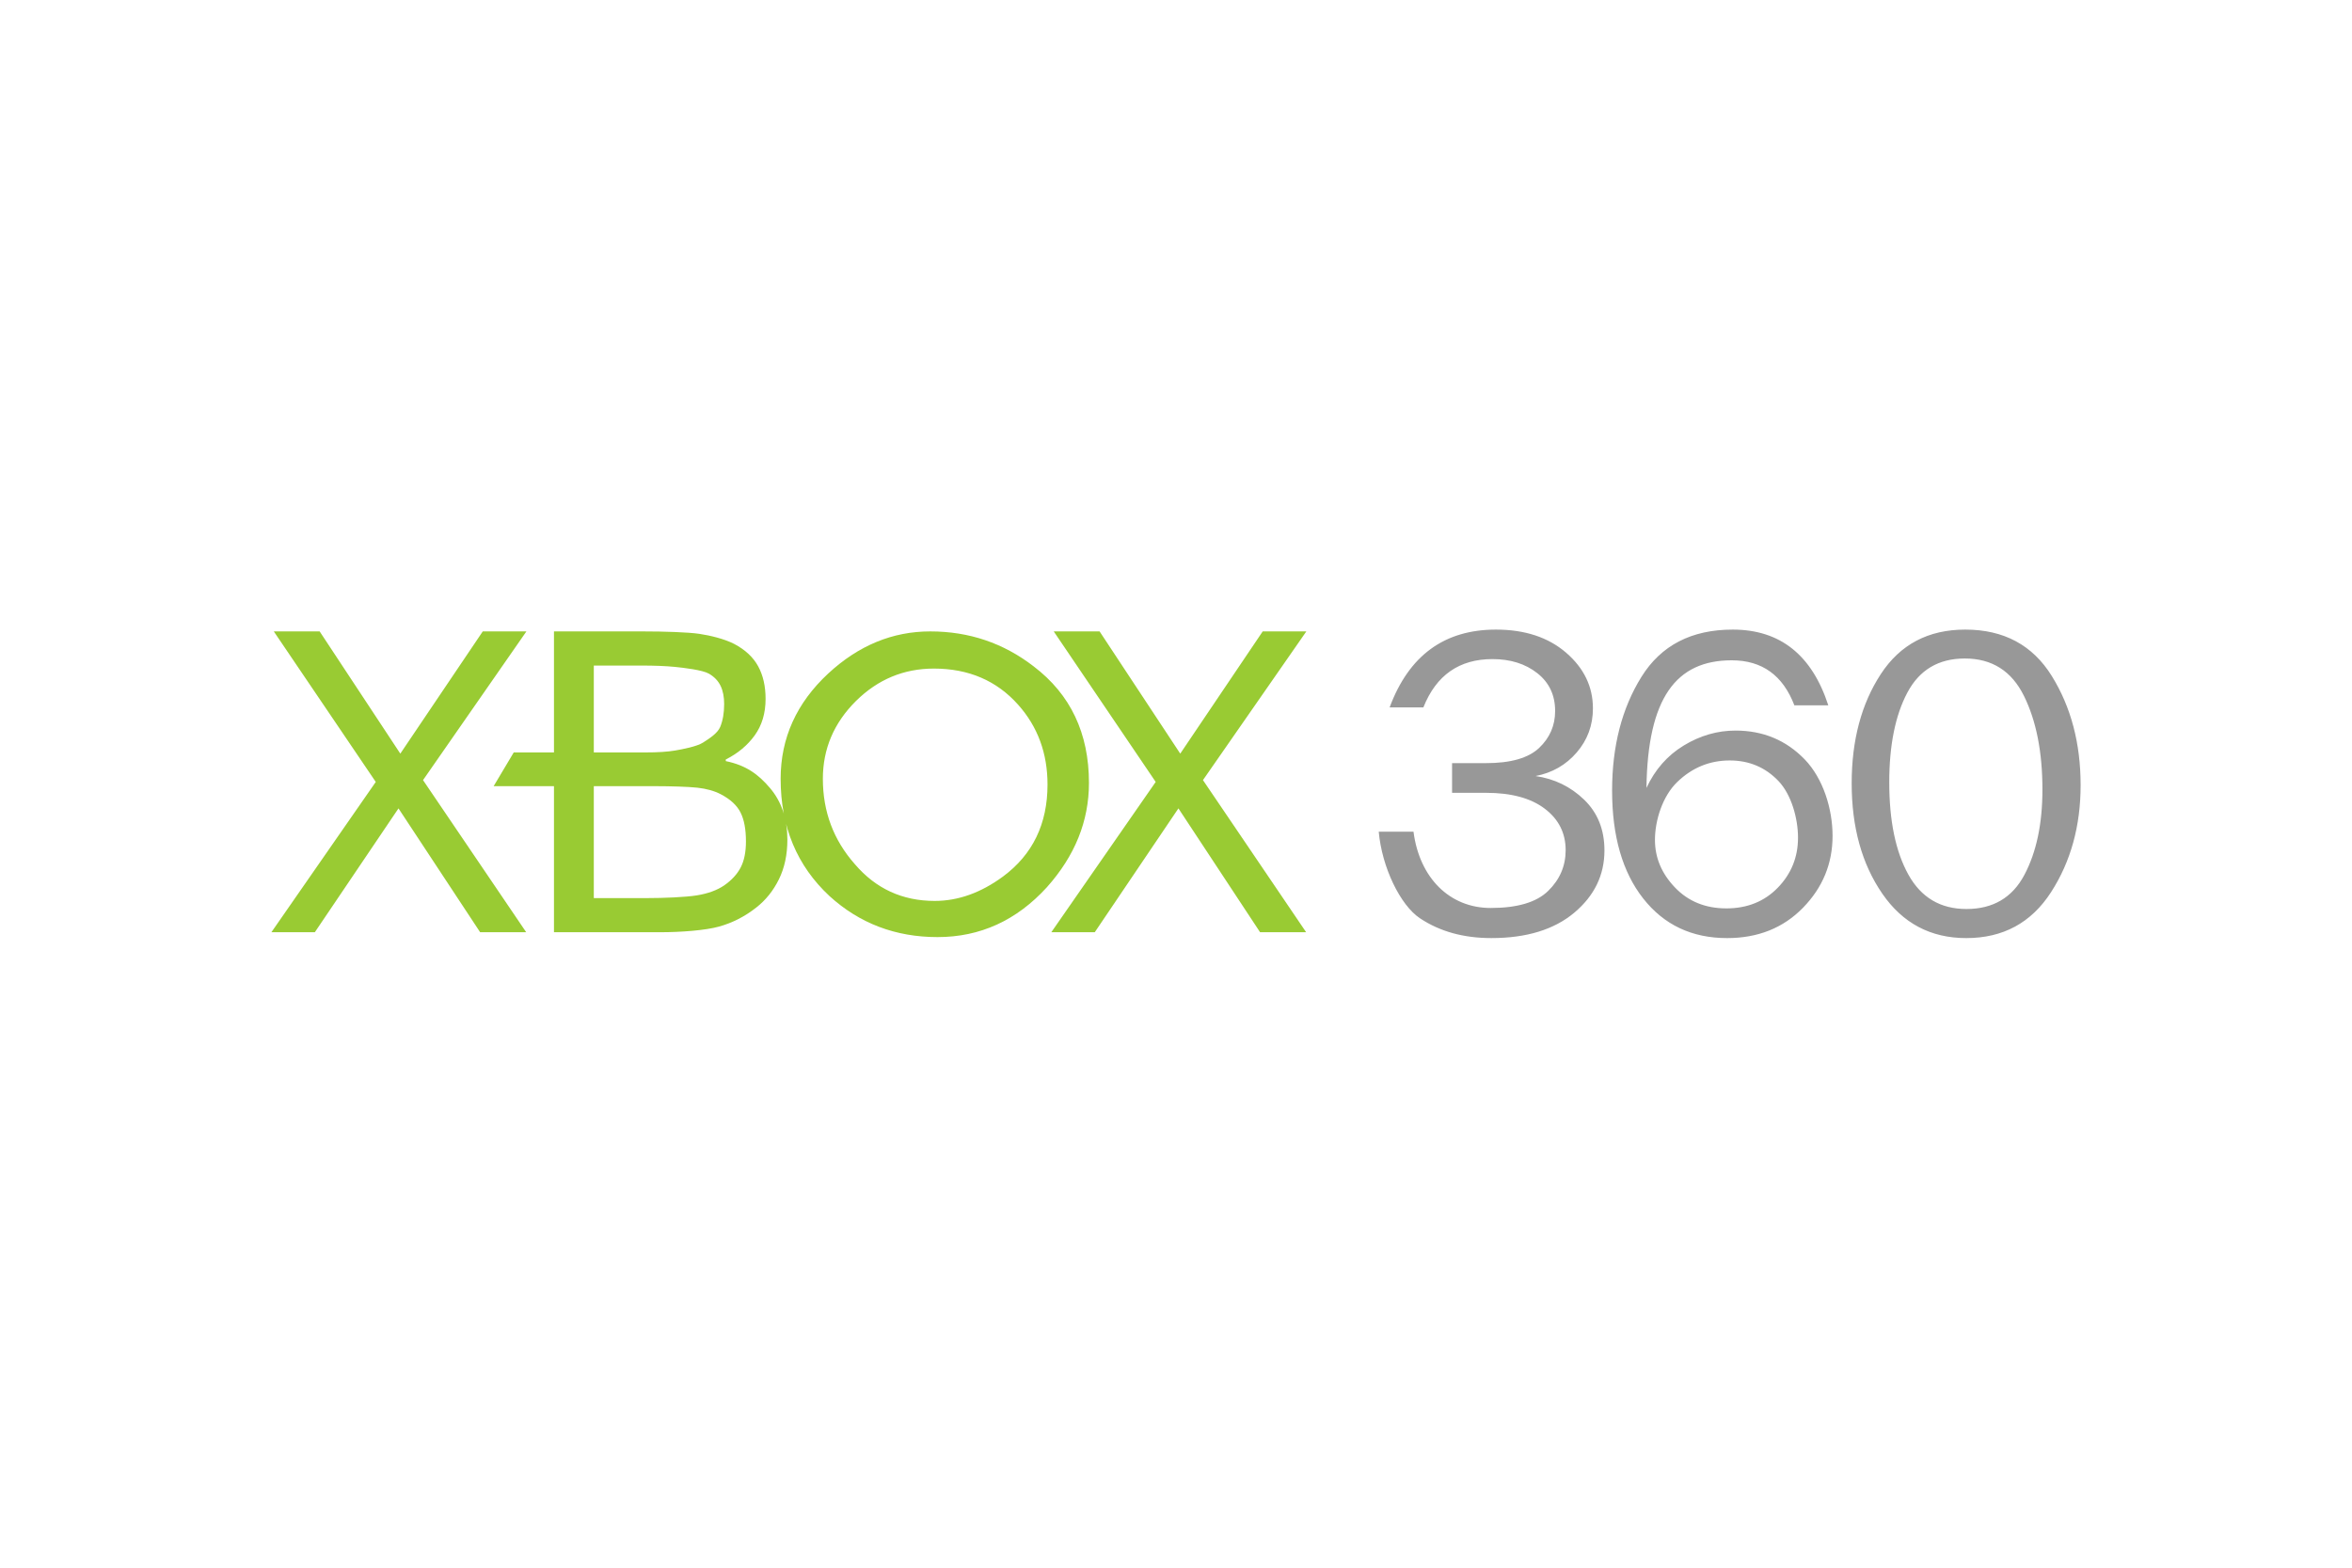
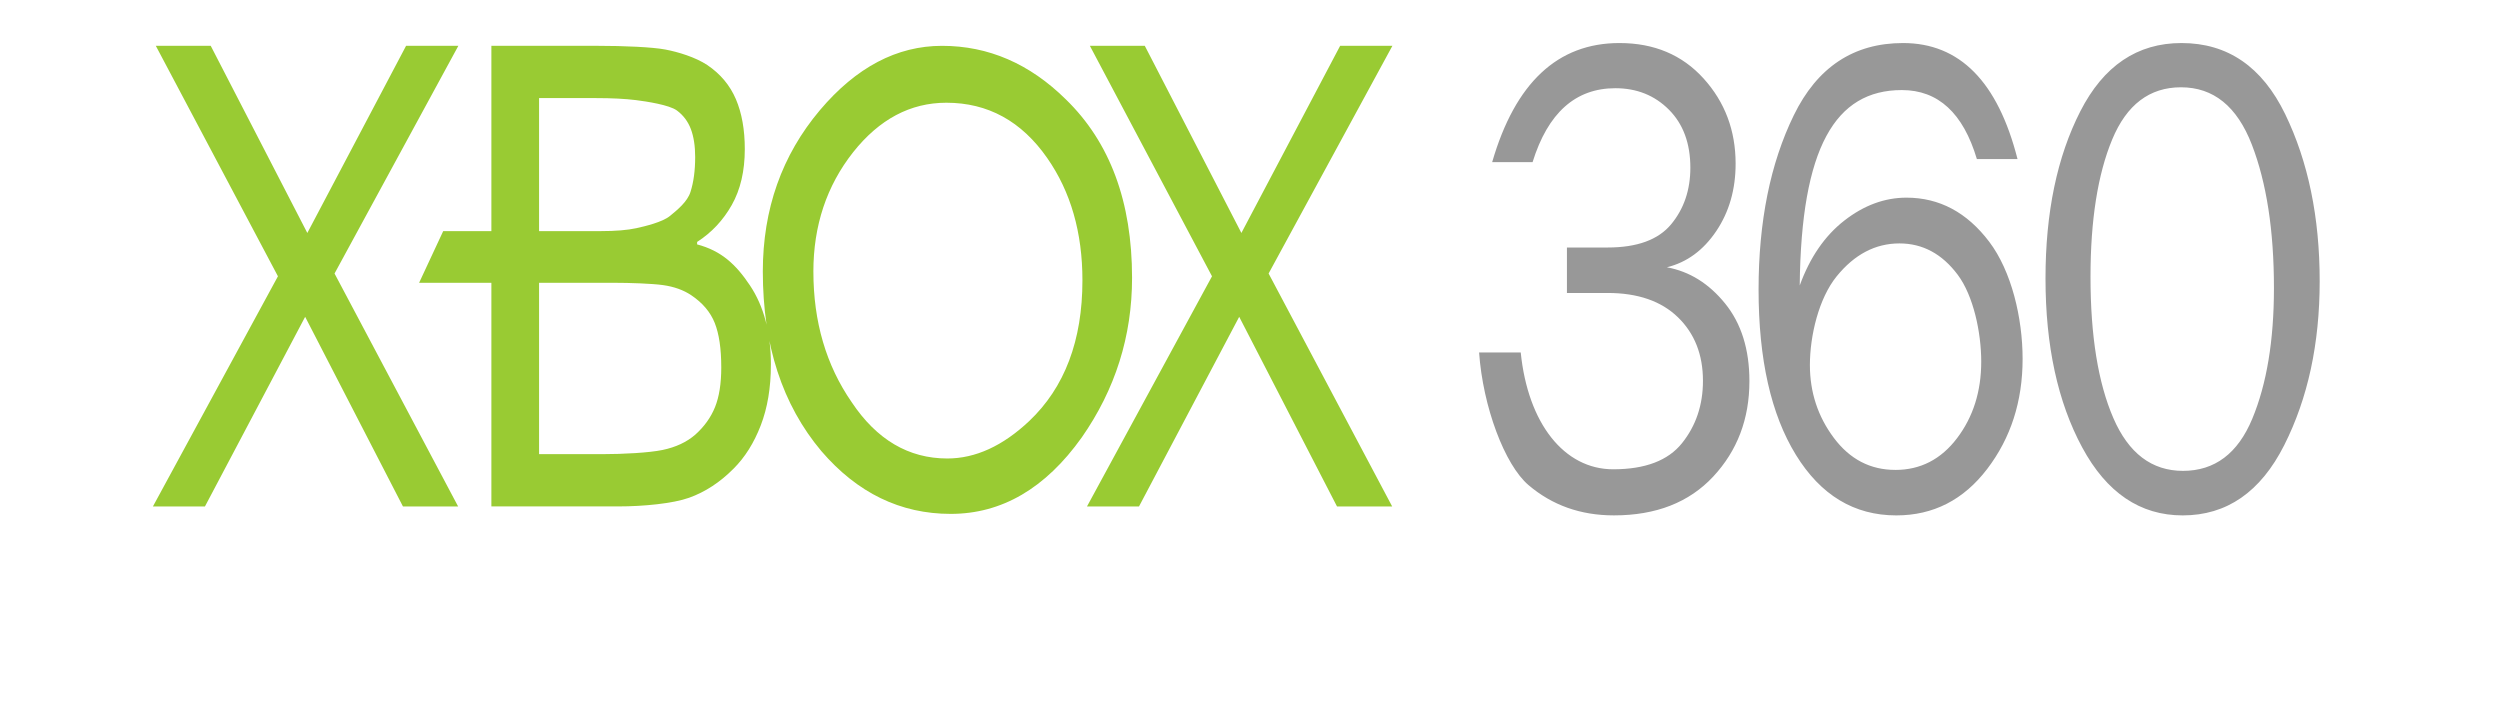
- <svg xmlns="http://www.w3.org/2000/svg" height="800" width="1200" version="1.0" viewBox="-24.374 -6.928 211.243 41.569">
-   <g font-weight="400" font-family="Bitstream Vera Sans">
-     <path style="line-height:125%;text-align:start" d="M106.043 14.664v-2.668h3.049c2.214 0 3.802-.454 4.764-1.361.962-.907 1.443-2.014 1.443-3.321 0-1.428-.535-2.562-1.606-3.403-1.071-.841-2.411-1.261-4.02-1.261-2.988 0-5.057 1.446-6.207 4.338h-3.031C102.165 2.329 105.347 0 109.981 0c2.601 0 4.704.693 6.307 2.078 1.603 1.385 2.405 3.052 2.405 5 0 1.512-.484 2.831-1.452 3.956-.968 1.125-2.202 1.833-3.702 2.123 1.694.242 3.149.95 4.365 2.123 1.216 1.174 1.824 2.692 1.824 4.555 0 2.214-.904 4.08-2.713 5.599-1.809 1.518-4.292 2.278-7.45 2.278-2.493 0-4.628-.593-6.407-1.779-1.779-1.186-3.417-4.59-3.702-7.779h3.122c.539 4.163 3.255 6.854 6.933 6.854 2.396 0 4.117-.511 5.163-1.534 1.046-1.022 1.57-2.241 1.57-3.657 0-1.536-.626-2.78-1.878-3.729-1.252-.95-3.01-1.425-5.272-1.425zm33.792-7.858h-3.049c-1.028-2.698-2.904-4.047-5.626-4.047-4.997 0-7.55 3.372-7.659 11.466.762-1.645 1.878-2.916 3.348-3.811 1.47-.895 3.022-1.343 4.655-1.343 2.468 0 4.537.862 6.207 2.586 1.67 1.724 2.505 4.465 2.505 6.873 0 2.492-.886 4.646-2.659 6.461-1.772 1.815-4.044 2.722-6.815 2.722-3.158 0-5.668-1.186-7.532-3.557-1.863-2.371-2.795-5.602-2.795-9.691 0-3.993.88-7.402 2.641-10.227C124.817 1.413 127.548 0 131.25 0c4.247 0 7.108 2.269 8.584 6.806zm-9.165 18.239c1.887 0 3.433-.623 4.637-1.869 1.204-1.246 1.806-2.74 1.806-4.483 0-1.718-.587-3.866-1.76-5.095-1.174-1.228-2.632-1.842-4.374-1.842-1.803 0-3.373.644-4.71 1.933-1.337 1.289-2.005 3.473-2.005 5.203 0 1.597.599 3.022 1.797 4.274 1.198 1.252 2.734 1.878 4.61 1.878zm21.553 2.668c-3.194 0-5.708-1.331-7.541-3.993-1.833-2.662-2.749-5.965-2.749-9.909 0-3.872.871-7.141 2.613-9.809C146.288 1.334 148.816 0 152.132 0c3.46 0 6.053 1.391 7.777 4.174s2.586 6.05 2.586 9.8c0 3.666-.886 6.872-2.659 9.619-1.773 2.747-4.31 4.12-7.613 4.12zm.018-2.613c2.384 0 4.117-1.019 5.2-3.058 1.083-2.039 1.624-4.595 1.624-7.668 0-3.376-.554-6.183-1.661-8.421-1.107-2.238-2.877-3.357-5.309-3.357-2.359 0-4.08 1.022-5.163 3.067-1.083 2.045-1.624 4.731-1.624 8.058 0 3.46.572 6.222 1.715 8.285 1.143 2.063 2.883 3.094 5.218 3.094z" font-size="566.097" fill="#989898" />
-     <path style="line-height:125%;text-align:start" d="M22.905.163L13.62 13.521l9.267 13.666h-4.137l-7.334-11.125-7.514 11.125H0l9.375-13.502L.217.163h4.119l7.244 10.98L18.985.163zm23.438 18.711c0 1.343-.253 2.529-.759 3.557-.506 1.028-1.186 1.875-2.041 2.541-1.012.798-2.123 1.367-3.333 1.706-1.21.339-3.424.508-5.291.508h-9.538V14.065h-5.419l1.806-3.031h3.613V.163h7.966c1.963 0 4.107.073 5.083.218.975.145 2.246.448 3.138.907.988.52 1.704 1.189 2.15 2.005.446.817.668 1.794.668 2.931 0 1.282-.325 2.374-.975 3.276-.65.901-1.517 1.624-2.601 2.169v.145c1.818.375 2.914 1.177 3.962 2.405 1.048 1.228 1.571 2.78 1.572 4.655zM40.666 6.697c0-.653-.108-1.204-.325-1.651-.217-.448-.566-.811-1.048-1.089-.566-.327-2.265-.529-3.072-.608-.807-.079-1.806-.118-2.999-.118h-4.263v7.804h4.624c1.12 0 2.011-.058 2.673-.172.662-.115 1.952-.354 2.518-.717.566-.363 1.304-.832 1.539-1.407.235-.575.352-1.255.352-2.042zm1.956 12.323c0-1.089-.163-1.954-.488-2.595-.325-.641-.915-1.186-1.77-1.633-.578-.302-1.28-.499-2.104-.59-.825-.091-2.503-.136-3.683-.136H28.959v10.054h4.733c1.565 0 3.523-.082 4.523-.245 1-.163 1.818-.463 2.457-.898.674-.472 1.168-1.01 1.481-1.615.313-.605.47-1.385.47-2.341zm6.909-5.608c0 2.94.957 5.493 2.872 7.659 1.879 2.202 4.269 3.303 7.171 3.303 2.107 0 4.155-.732 6.142-2.196 2.661-1.972 3.992-4.725 3.992-8.258 0-2.807-.879-5.197-2.637-7.169-1.927-2.166-4.45-3.249-7.569-3.249-2.698 0-5.028.968-6.991 2.904-1.987 1.972-2.981 4.307-2.981 7.005zm-3.793 0c0-3.666 1.427-6.824 4.281-9.473C52.74 1.422 55.793.163 59.177.163c3.48 0 6.575 1.047 9.285 3.14 3.312 2.517 4.968 6.007 4.968 10.472 0 3.424-1.258 6.546-3.775 9.365-2.722 2.988-5.997 4.483-9.827 4.483-3.769 0-7.003-1.228-9.7-3.684-2.926-2.722-4.389-6.231-4.389-10.526zM92.954.163l-9.285 13.357 9.267 13.666h-4.137l-7.334-11.125-7.514 11.125h-3.902l9.375-13.502L70.266.163h4.119l7.244 10.98L89.035.163z" font-size="564.772" fill="#99cb33" />
+ <svg xmlns="http://www.w3.org/2000/svg" version="1.1" x="0px" y="0px" width="800" height="230" viewBox="-48.423 -13.517 800 230" enable-background="new -48.423 -13.517 800 230" xml:space="preserve" id="svg1">
+   <defs id="defs1">
+     <style type="text/css" id="style6">
+    
+     .fil0 {fill:#02ABCA}
+     .fil1 {fill:#8B8B8B;fill-rule:nonzero}
+    
+   </style>
+   </defs>
+   <path fill-rule="evenodd" clip-rule="evenodd" d="m 715.752,114.432 v -6.248 h -0.04 l -2.388,6.248 h -1.086 l -2.389,-6.248 h -0.037 v 6.248 h -1.457 v -7.996 h 2.252 l 2.192,5.667 2.176,-5.667 h 2.23 v 7.996 z m -11.472,0 h -1.552 v -6.734 h -2.444 v -1.262 h 6.442 v 1.262 h -2.446 z m -49.948,-23.077 -73.525,-0.026 -12.692,24.302 h -16.719 c 0,0 52.105,-98.644 54.18,-102.013 2.074,-3.371 8.018,-14.015 17.611,-13.497 9.591,0.518 13.601,7.819 15.417,10.93 1.813,3.111 55.615,104.58 55.615,104.58 h -26.765 z m -31.436,-58.44 c -2.324,-4.667 -7.603,-5.816 -10.455,-0.373 -1.189,2.247 -23.667,44.476 -23.667,44.476 l 57.965,0.005 z m -94.148,-18.904 0.085,100.591 h -23.91 V 14.119 L 459.535,14.048 V 0.077 L 574.395,0 574.343,14.133 Z M 467.049,185.19 c 3.217,-0.59 6.083,-0.237 6.083,-2.865 0,-2.316 -2.394,-2.747 -4.2,-2.747 -2.511,0 -4.276,1.021 -4.474,3.218 h -4.474 c 0.313,-5.221 4.749,-6.751 9.222,-6.751 3.964,0 8.124,1.61 8.124,5.888 v 10.439 c 0,1.097 0.236,1.53 1.061,1.53 0.274,0 0.628,0 1.098,-0.08 v 3.101 c -0.667,0.236 -2.078,0.51 -2.824,0.51 -1.806,0 -3.102,-0.627 -3.455,-2.471 -1.766,1.728 -4.63,2.471 -7.023,2.471 -3.651,0 -6.946,-1.961 -6.946,-5.925 -10e-4,-5.063 4.041,-5.887 7.808,-6.318 z m 0.785,8.712 c 1.961,0 5.022,-1.021 5.022,-3.848 v -3.334 c -1.373,0.903 -3.531,0.863 -5.495,1.216 -1.922,0.314 -3.648,1.021 -3.648,3.374 0,2.002 2.552,2.592 4.121,2.592 z M 448.409,191.9 v -11.97 h -3.376 v -3.336 h 3.376 v -6.084 h 4.474 v 6.084 h 4.043 v 3.336 h -4.043 v 10.832 c 0,1.845 0.156,2.786 2.159,2.786 0.627,0 1.255,0 1.884,-0.157 v 3.454 c -0.982,0.077 -1.924,0.234 -2.904,0.234 -4.672,0.001 -5.535,-1.804 -5.613,-5.179 z M 419.671,0.708 h 24.313 v 114.546 h -24.313 z m 3.23,190.33 7.182,-22.175 h 4.983 l -9.575,28.022 h -5.455 l -9.341,-28.022 h 5.103 l 7.025,22.175 z m -18.481,6.139 c -3.71,0 -6.35,-2.778 -6.35,-6.453 0,-3.883 2.933,-6.452 6.35,-6.452 3.382,0 6.315,2.569 6.315,6.452 0,3.883 -2.933,6.453 -6.315,6.453 z m 0,-11.784 c -2.794,0 -4.969,2.191 -4.969,5.331 0,2.934 1.897,5.332 4.969,5.332 2.761,0 4.935,-2.174 4.935,-5.332 0,-3.14 -2.174,-5.331 -4.935,-5.331 z m 1.001,5.884 2.002,3.14 h -1.329 l -1.846,-3.053 h -1.104 v 3.053 h -1.174 v -7.142 h 2.709 c 1.726,0 2.604,0.604 2.604,2.053 10e-4,1.292 -0.791,1.829 -1.862,1.949 z m -0.862,-3.003 h -1.415 v 2.089 h 1.312 c 0.88,0 1.656,-0.087 1.656,-1.123 0,-0.862 -0.847,-0.966 -1.553,-0.966 z m -71.81,-72.665 c -9.573,-0.518 -13.575,-7.804 -15.386,-10.908 -1.812,-3.105 -55.51,-104.378 -55.51,-104.378 h 26.714 l 44.471,82.557 c 2.319,4.658 7.59,5.805 10.437,0.371 2.328,-4.398 44.242,-82.928 44.242,-82.928 h 16.688 c 0,0 -52.007,98.453 -54.077,101.816 -2.072,3.364 -8.005,13.988 -17.579,13.47 z m -65.61,60.985 -7.889,21.388 c -1.453,3.651 -2.512,6.948 -7.183,6.948 -1.059,0 -2.079,-0.079 -3.1,-0.236 v -3.769 c 0.706,0.118 1.413,0.274 2.119,0.274 2.08,0 2.59,-1.097 3.139,-2.824 l 0.51,-1.57 -7.692,-20.211 h 4.906 l 5.298,15.149 h 0.078 l 5.142,-15.149 z M 192.749,31.606 v 52.439 c 0,19.174 -8.632,31.137 -32.558,31.137 h -51.396 v -14.178 h 44.842 c 9.177,0 14.66,-7.454 14.66,-16.958 v -52.44 c 0,-16.715 8.118,-31.136 31.88,-31.136 h 51.043 v 14.18 h -44.161 c -11.928,-0.516 -14.31,9.254 -14.31,16.956 z M 91.854,64.053 h -55 c -7.539,0 -13.11,5.736 -13.11,15.568 v 35.723 H 0 V 80.932 C 0,61.595 12.127,48.566 29.333,48.566 h 55.638 c 13.644,-0.519 16.898,-7.291 16.898,-17.124 0,-7.538 -3.771,-17.829 -16.898,-16.793 H 0 V 0.471 h 91.854 c 24.089,0 33.594,13.928 33.594,30.972 0,19.337 -9.505,32.61 -33.594,32.61 z m 121.914,113.483 c 0,3.453 -1.531,8.635 -9.537,8.595 h -7.457 v 10.755 h -4.905 v -28.022 h 12.362 c 8.006,-0.001 9.537,5.179 9.537,8.672 z m -16.994,-4.669 v 9.262 h 7.182 c 2.198,0 4.906,-1.1 4.906,-4.632 0,-3.689 -2.237,-4.63 -4.827,-4.63 z m 25.43,24.018 h -4.474 v -28.022 h 4.474 z m 11.773,-11.695 c 3.218,-0.59 6.083,-0.237 6.083,-2.865 0,-2.316 -2.394,-2.747 -4.2,-2.747 -2.512,0 -4.278,1.021 -4.474,3.218 h -4.474 c 0.313,-5.221 4.749,-6.751 9.222,-6.751 3.964,0 8.125,1.61 8.125,5.888 v 10.439 c 0,1.097 0.235,1.53 1.059,1.53 0.275,0 0.628,0 1.099,-0.08 v 3.101 c -0.667,0.236 -2.079,0.51 -2.826,0.51 -1.804,0 -3.1,-0.627 -3.453,-2.471 -1.767,1.728 -4.631,2.471 -7.024,2.471 -3.65,0 -6.947,-1.961 -6.947,-5.925 0,-5.063 4.042,-5.887 7.81,-6.318 z m 0.785,8.712 c 1.962,0 5.023,-1.021 5.023,-3.848 v -3.334 c -1.374,0.903 -3.532,0.863 -5.495,1.216 -1.923,0.314 -3.649,1.021 -3.649,3.374 0.001,2.002 2.551,2.592 4.121,2.592 z m 46.032,-0.354 c 4.317,0 5.926,-2.12 5.926,-4.238 0,-2.159 -1.177,-3.023 -2.315,-3.454 -1.962,-0.746 -4.513,-1.256 -8.359,-2.315 -4.788,-1.296 -6.2,-4.198 -6.2,-7.104 0,-5.61 5.18,-8.241 10.243,-8.241 5.848,0 10.753,3.101 10.753,8.948 h -4.906 c -0.235,-3.611 -2.669,-4.945 -6.044,-4.945 -2.276,0 -5.141,0.824 -5.141,3.65 0,1.962 1.334,3.06 3.336,3.609 0.431,0.119 6.632,1.727 8.083,2.16 3.689,1.098 5.456,4.237 5.456,7.142 0,6.279 -5.573,8.791 -11.146,8.791 -6.397,0 -11.577,-3.061 -11.695,-10.008 h 4.905 c 10e-4,4.317 3.18,6.005 7.104,6.005 z m 16.011,-23.038 h 4.475 v 6.084 h 4.041 v 3.336 h -4.041 v 10.832 c 0,1.845 0.156,2.786 2.157,2.786 0.628,0 1.257,0 1.884,-0.157 v 3.454 c -0.981,0.077 -1.923,0.234 -2.904,0.234 -4.67,0 -5.534,-1.805 -5.612,-5.18 v -11.97 h -3.375 v -3.336 h 3.375 z m 18.641,14.68 c 3.218,-0.59 6.083,-0.237 6.083,-2.865 0,-2.316 -2.394,-2.747 -4.199,-2.747 -2.512,0 -4.278,1.021 -4.475,3.218 h -4.474 c 0.314,-5.221 4.749,-6.751 9.223,-6.751 3.964,0 8.124,1.61 8.124,5.888 v 10.439 c 0,1.097 0.234,1.53 1.06,1.53 0.275,0 0.627,0 1.099,-0.08 v 3.101 c -0.667,0.236 -2.08,0.51 -2.825,0.51 -1.806,0 -3.101,-0.627 -3.455,-2.471 -1.765,1.728 -4.63,2.471 -7.024,2.471 -3.65,0 -6.946,-1.961 -6.946,-5.925 -10e-4,-5.063 4.041,-5.887 7.809,-6.318 z m 0.784,8.712 c 1.962,0 5.023,-1.021 5.023,-3.848 v -3.334 c -1.374,0.903 -3.531,0.863 -5.494,1.216 -1.922,0.314 -3.649,1.021 -3.649,3.374 0,2.002 2.55,2.592 4.12,2.592 z m 15.854,-23.392 h 4.474 v 6.084 h 4.042 v 3.336 h -4.042 v 10.832 c 0,1.845 0.157,2.786 2.158,2.786 0.628,0 1.256,0 1.885,-0.157 v 3.454 c -0.981,0.077 -1.923,0.234 -2.905,0.234 -4.67,0 -5.533,-1.805 -5.612,-5.18 v -11.97 h -3.375 v -3.336 h 3.375 z m 16.522,2.591 h -4.474 v -4.238 h 4.474 z m 0,23.784 h -4.474 v -20.291 h 4.474 z m 14.363,-20.841 c 6.515,0 10.242,4.475 10.242,10.676 0,6.238 -3.728,10.712 -10.242,10.712 -6.514,0 -10.242,-4.474 -10.242,-10.712 0,-6.201 3.728,-10.676 10.242,-10.676 z m 0,17.858 c 4.004,0 5.769,-3.651 5.769,-7.182 0,-3.494 -1.765,-7.143 -5.769,-7.143 -4.003,0 -5.769,3.648 -5.769,7.143 0.001,3.53 1.766,7.182 5.769,7.182 z m 18.405,-14.324 0.078,0.077 c 1.334,-2.236 3.65,-3.61 6.318,-3.61 4.396,0 7.182,2.354 7.182,6.908 v 13.933 h -4.473 v -12.757 c -0.079,-3.177 -1.336,-4.551 -3.964,-4.551 -2.983,0 -4.906,2.354 -4.906,5.337 v 11.971 h -4.475 v -20.291 h 4.239 v 2.983 z m 60.638,-6.477 h -4.474 v -4.238 h 4.474 z m 0,23.784 h -4.474 v -20.291 h 4.474 z" id="path1" style="display:none" />
+   <style id="style1">.st0{fill:#a09d9e}.st1{fill:#231f20}.st2{fill:#cf181f}</style>
+   <style id="style1-6">.st0{fill:#a09d9e}.st1{fill:#231f20}.st2{fill:#cf181f}</style>
+   <g font-weight="400" font-family="'Bitstream Vera Sans'" id="g2" transform="matrix(4.266969,0,0,5.454284,0.5139695,0.2562807)">
+     <path style="line-height:125%;text-align:start" d="m 106.043,14.664 v -2.668 h 3.049 c 2.214,0 3.802,-0.454 4.764,-1.361 0.962,-0.907 1.443,-2.014 1.443,-3.321 0,-1.428 -0.535,-2.562 -1.606,-3.403 -1.071,-0.841 -2.411,-1.261 -4.02,-1.261 -2.988,0 -5.057,1.446 -6.207,4.338 H 100.435 C 102.165,2.329 105.347,0 109.981,0 c 2.601,0 4.704,0.693 6.307,2.078 1.603,1.385 2.405,3.052 2.405,5 0,1.512 -0.484,2.831 -1.452,3.956 -0.968,1.125 -2.202,1.833 -3.702,2.123 1.694,0.242 3.149,0.95 4.365,2.123 1.216,1.174 1.824,2.692 1.824,4.555 0,2.214 -0.904,4.08 -2.713,5.599 -1.809,1.518 -4.292,2.278 -7.45,2.278 -2.493,0 -4.628,-0.593 -6.407,-1.779 -1.779,-1.186 -3.417,-4.59 -3.702,-7.779 h 3.122 c 0.539,4.163 3.255,6.854 6.933,6.854 2.396,0 4.117,-0.511 5.163,-1.534 1.046,-1.022 1.57,-2.241 1.57,-3.657 0,-1.536 -0.626,-2.78 -1.878,-3.729 -1.252,-0.95 -3.01,-1.425 -5.272,-1.425 z m 33.792,-7.858 h -3.049 c -1.028,-2.698 -2.904,-4.047 -5.626,-4.047 -4.997,0 -7.55,3.372 -7.659,11.466 0.762,-1.645 1.878,-2.916 3.348,-3.811 1.47,-0.895 3.022,-1.343 4.655,-1.343 2.468,0 4.537,0.862 6.207,2.586 1.67,1.724 2.505,4.465 2.505,6.873 0,2.492 -0.886,4.646 -2.659,6.461 -1.772,1.815 -4.044,2.722 -6.815,2.722 -3.158,0 -5.668,-1.186 -7.532,-3.557 -1.863,-2.371 -2.795,-5.602 -2.795,-9.691 0,-3.993 0.88,-7.402 2.641,-10.227 C 124.817,1.413 127.548,0 131.25,0 c 4.247,0 7.108,2.269 8.584,6.806 z m -9.165,18.239 c 1.887,0 3.433,-0.623 4.637,-1.869 1.204,-1.246 1.806,-2.74 1.806,-4.483 0,-1.718 -0.587,-3.866 -1.76,-5.095 -1.174,-1.228 -2.632,-1.842 -4.374,-1.842 -1.803,0 -3.373,0.644 -4.71,1.933 -1.337,1.289 -2.005,3.473 -2.005,5.203 0,1.597 0.599,3.022 1.797,4.274 1.198,1.252 2.734,1.878 4.61,1.878 z m 21.553,2.668 c -3.194,0 -5.708,-1.331 -7.541,-3.993 -1.833,-2.662 -2.749,-5.965 -2.749,-9.909 0,-3.872 0.871,-7.141 2.613,-9.809 C 146.288,1.334 148.816,0 152.132,0 c 3.46,0 6.053,1.391 7.777,4.174 1.724,2.783 2.586,6.05 2.586,9.8 0,3.666 -0.886,6.872 -2.659,9.619 -1.773,2.747 -4.31,4.12 -7.613,4.12 z m 0.018,-2.613 c 2.384,0 4.117,-1.019 5.2,-3.058 1.083,-2.039 1.624,-4.595 1.624,-7.668 0,-3.376 -0.554,-6.183 -1.661,-8.421 -1.107,-2.238 -2.877,-3.357 -5.309,-3.357 -2.359,0 -4.08,1.022 -5.163,3.067 -1.083,2.045 -1.624,4.731 -1.624,8.058 0,3.46 0.572,6.222 1.715,8.285 1.143,2.063 2.883,3.094 5.218,3.094 z" font-size="566.097px" fill="#989898" id="path1-3" />
+     <path style="line-height:125%;text-align:start" d="M 22.905,0.163 13.62,13.521 22.887,27.187 H 18.75 L 11.416,16.062 3.902,27.187 H 0 L 9.375,13.684 0.217,0.163 H 4.335 L 11.579,11.143 18.985,0.163 Z m 23.438,18.711 c 0,1.343 -0.253,2.529 -0.759,3.557 -0.506,1.028 -1.186,1.875 -2.041,2.541 -1.012,0.798 -2.123,1.367 -3.333,1.706 -1.21,0.339 -3.424,0.508 -5.291,0.508 H 25.382 V 14.065 h -5.419 l 1.806,-3.031 h 3.613 V 0.163 h 7.966 c 1.963,0 4.107,0.073 5.083,0.218 0.975,0.145 2.246,0.448 3.138,0.907 0.988,0.52 1.704,1.189 2.15,2.005 0.446,0.817 0.668,1.794 0.668,2.931 0,1.282 -0.325,2.374 -0.975,3.276 -0.65,0.901 -1.517,1.624 -2.601,2.169 v 0.145 c 1.818,0.375 2.914,1.177 3.962,2.405 1.048,1.228 1.571,2.78 1.572,4.655 z M 40.666,6.697 C 40.666,6.043 40.557,5.493 40.341,5.045 40.124,4.598 39.775,4.235 39.293,3.956 38.727,3.63 37.027,3.427 36.221,3.348 35.414,3.27 34.414,3.23 33.222,3.23 h -4.263 v 7.804 h 4.624 c 1.12,0 2.011,-0.058 2.673,-0.172 0.662,-0.115 1.952,-0.354 2.518,-0.717 0.566,-0.363 1.304,-0.832 1.539,-1.407 0.235,-0.575 0.352,-1.255 0.352,-2.042 z m 1.956,12.323 c 0,-1.089 -0.163,-1.954 -0.488,-2.595 -0.325,-0.641 -0.915,-1.186 -1.77,-1.633 -0.578,-0.302 -1.28,-0.499 -2.104,-0.59 -0.825,-0.091 -2.503,-0.136 -3.683,-0.136 H 28.959 v 10.054 h 4.733 c 1.565,0 3.523,-0.082 4.523,-0.245 1,-0.163 1.818,-0.463 2.457,-0.898 0.674,-0.472 1.168,-1.01 1.481,-1.615 0.313,-0.605 0.47,-1.385 0.47,-2.341 z m 6.909,-5.608 c 0,2.94 0.957,5.493 2.872,7.659 1.879,2.202 4.269,3.303 7.171,3.303 2.107,0 4.155,-0.732 6.142,-2.196 2.661,-1.972 3.992,-4.725 3.992,-8.258 0,-2.807 -0.879,-5.197 -2.637,-7.169 -1.927,-2.166 -4.45,-3.249 -7.569,-3.249 -2.698,0 -5.028,0.968 -6.991,2.904 -1.987,1.972 -2.981,4.307 -2.981,7.005 z m -3.793,0 c 0,-3.666 1.427,-6.824 4.281,-9.473 2.721,-2.517 5.774,-3.775 9.158,-3.775 3.48,0 6.575,1.047 9.285,3.14 3.312,2.517 4.968,6.007 4.968,10.472 0,3.424 -1.258,6.546 -3.775,9.365 -2.722,2.988 -5.997,4.483 -9.827,4.483 -3.769,0 -7.003,-1.228 -9.7,-3.684 -2.926,-2.722 -4.389,-6.231 -4.389,-10.526 z M 92.954,0.163 83.67,13.521 92.936,27.187 h -4.137 l -7.334,-11.125 -7.514,11.125 H 70.05 L 79.425,13.684 70.266,0.163 h 4.119 l 7.244,10.98 7.406,-10.98 z" font-size="564.772px" fill="#99cb33" id="path2" />
  </g>
</svg>
